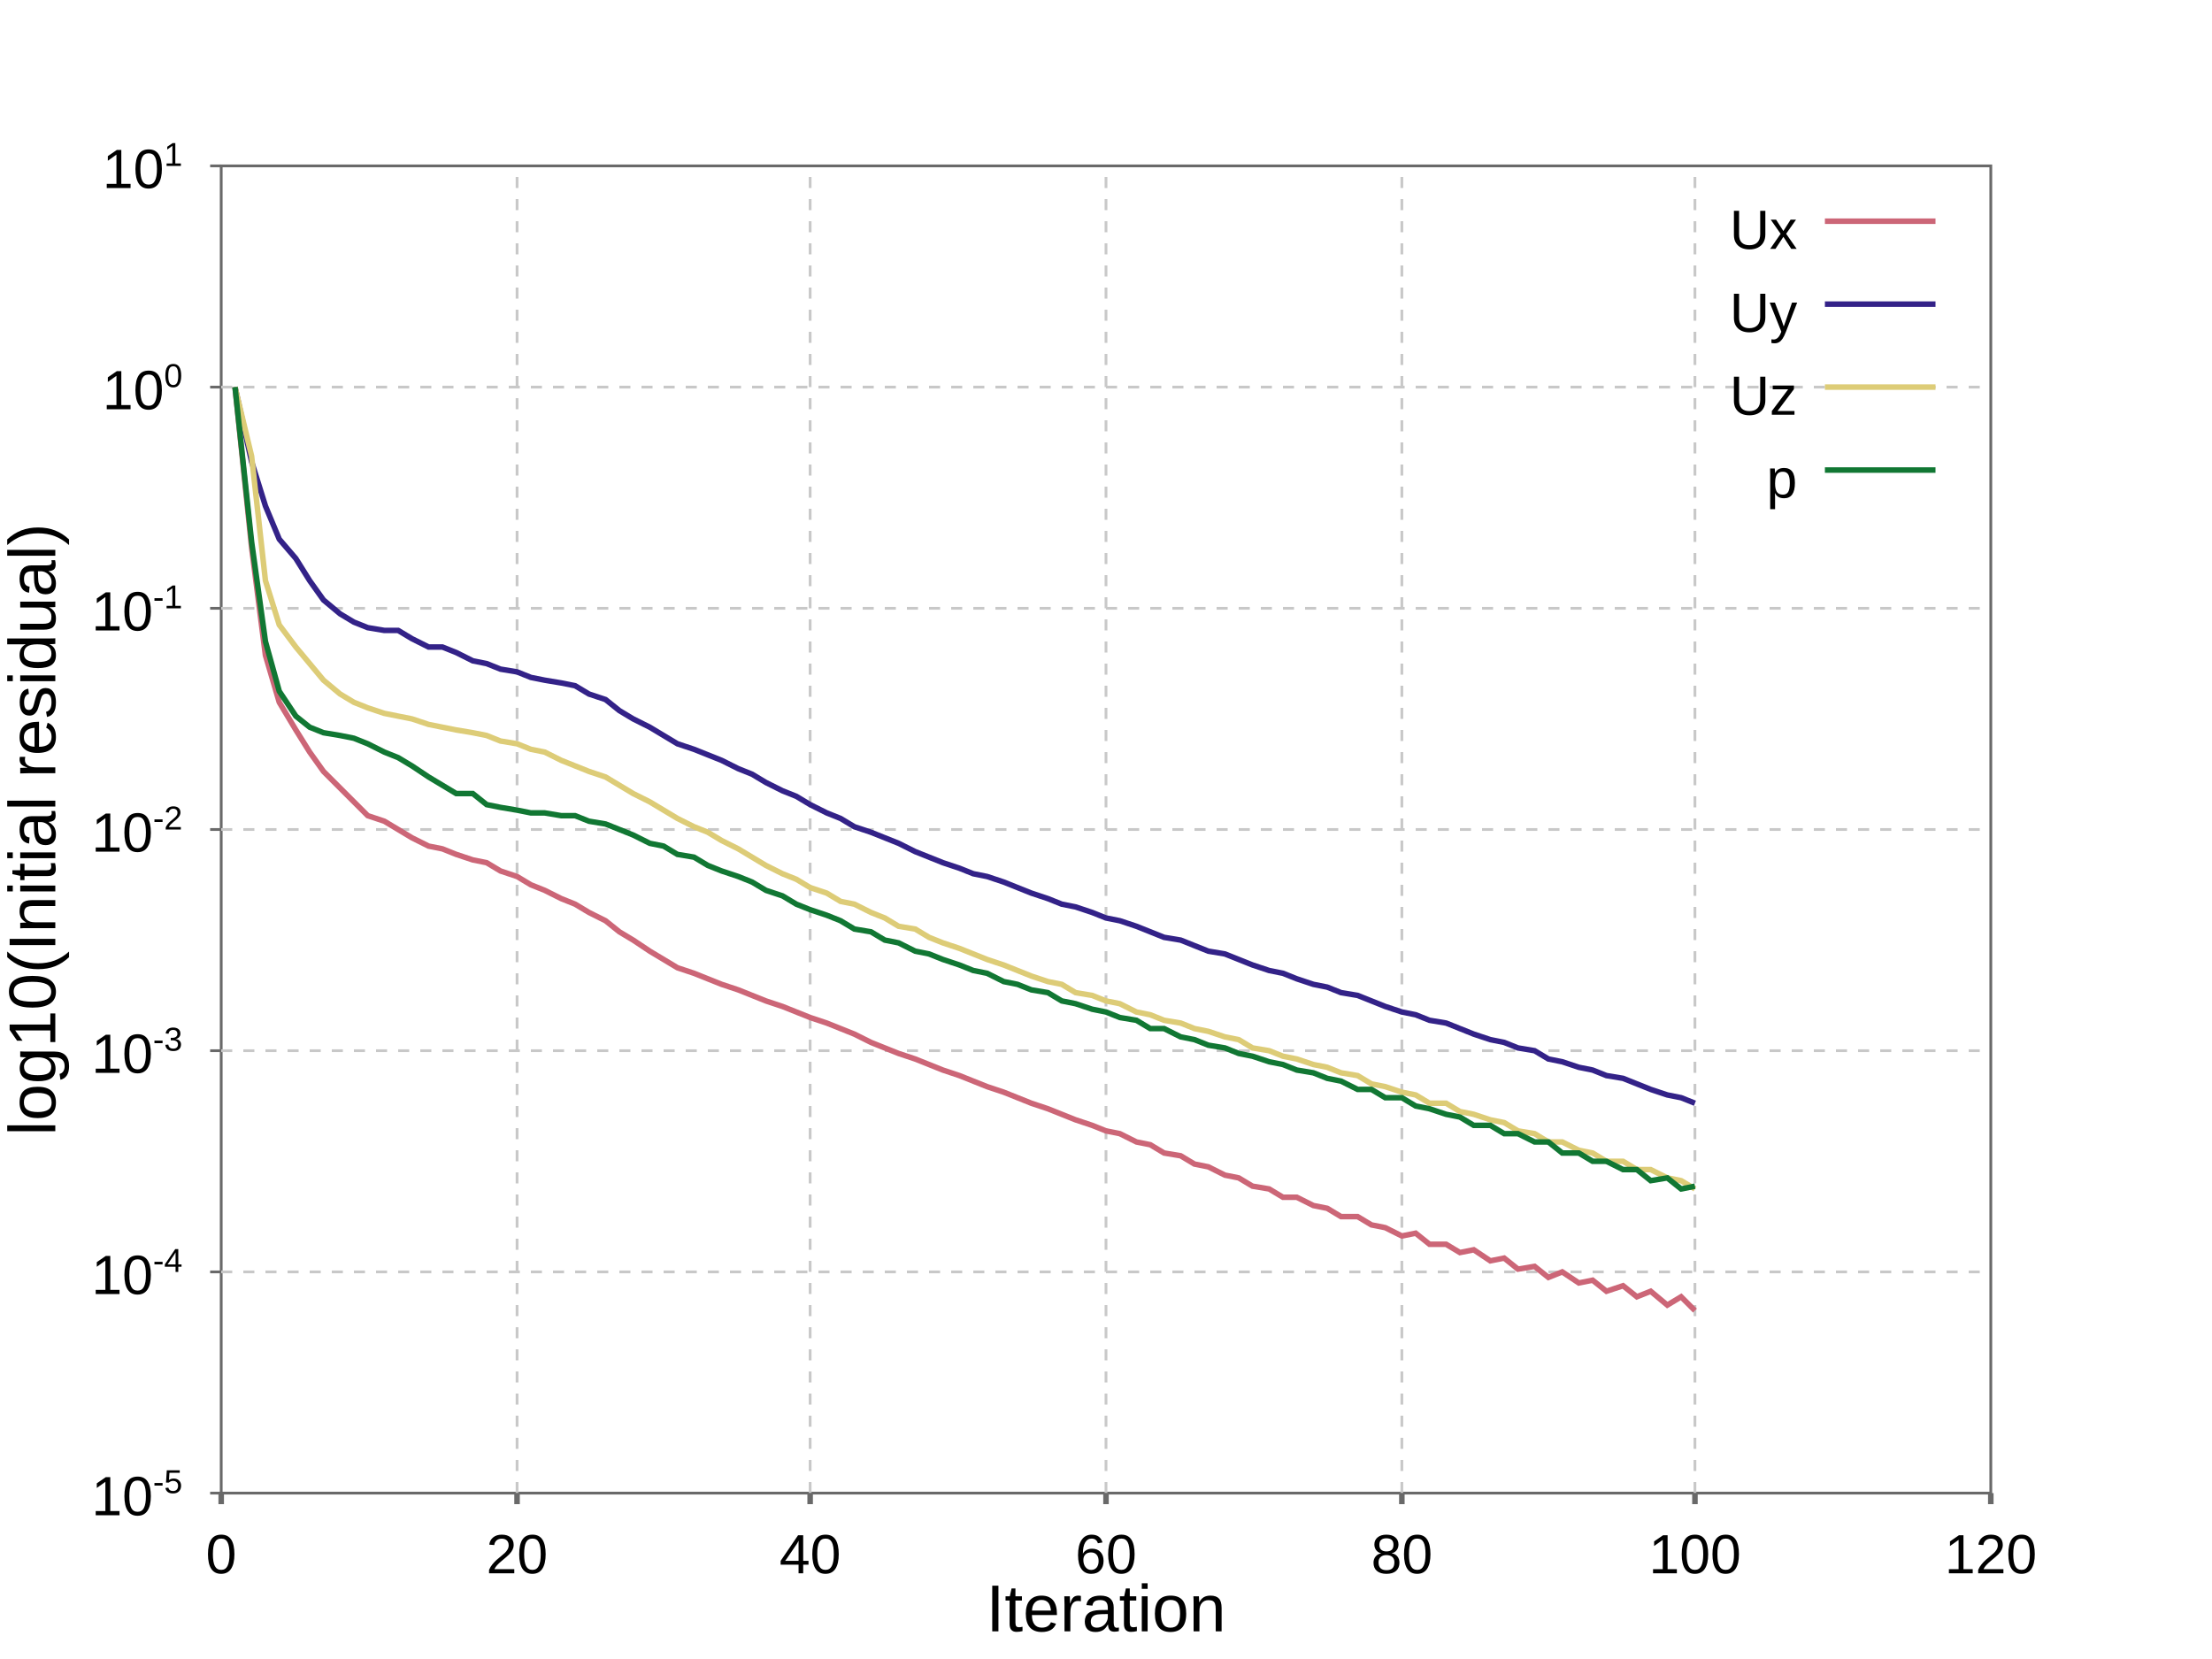
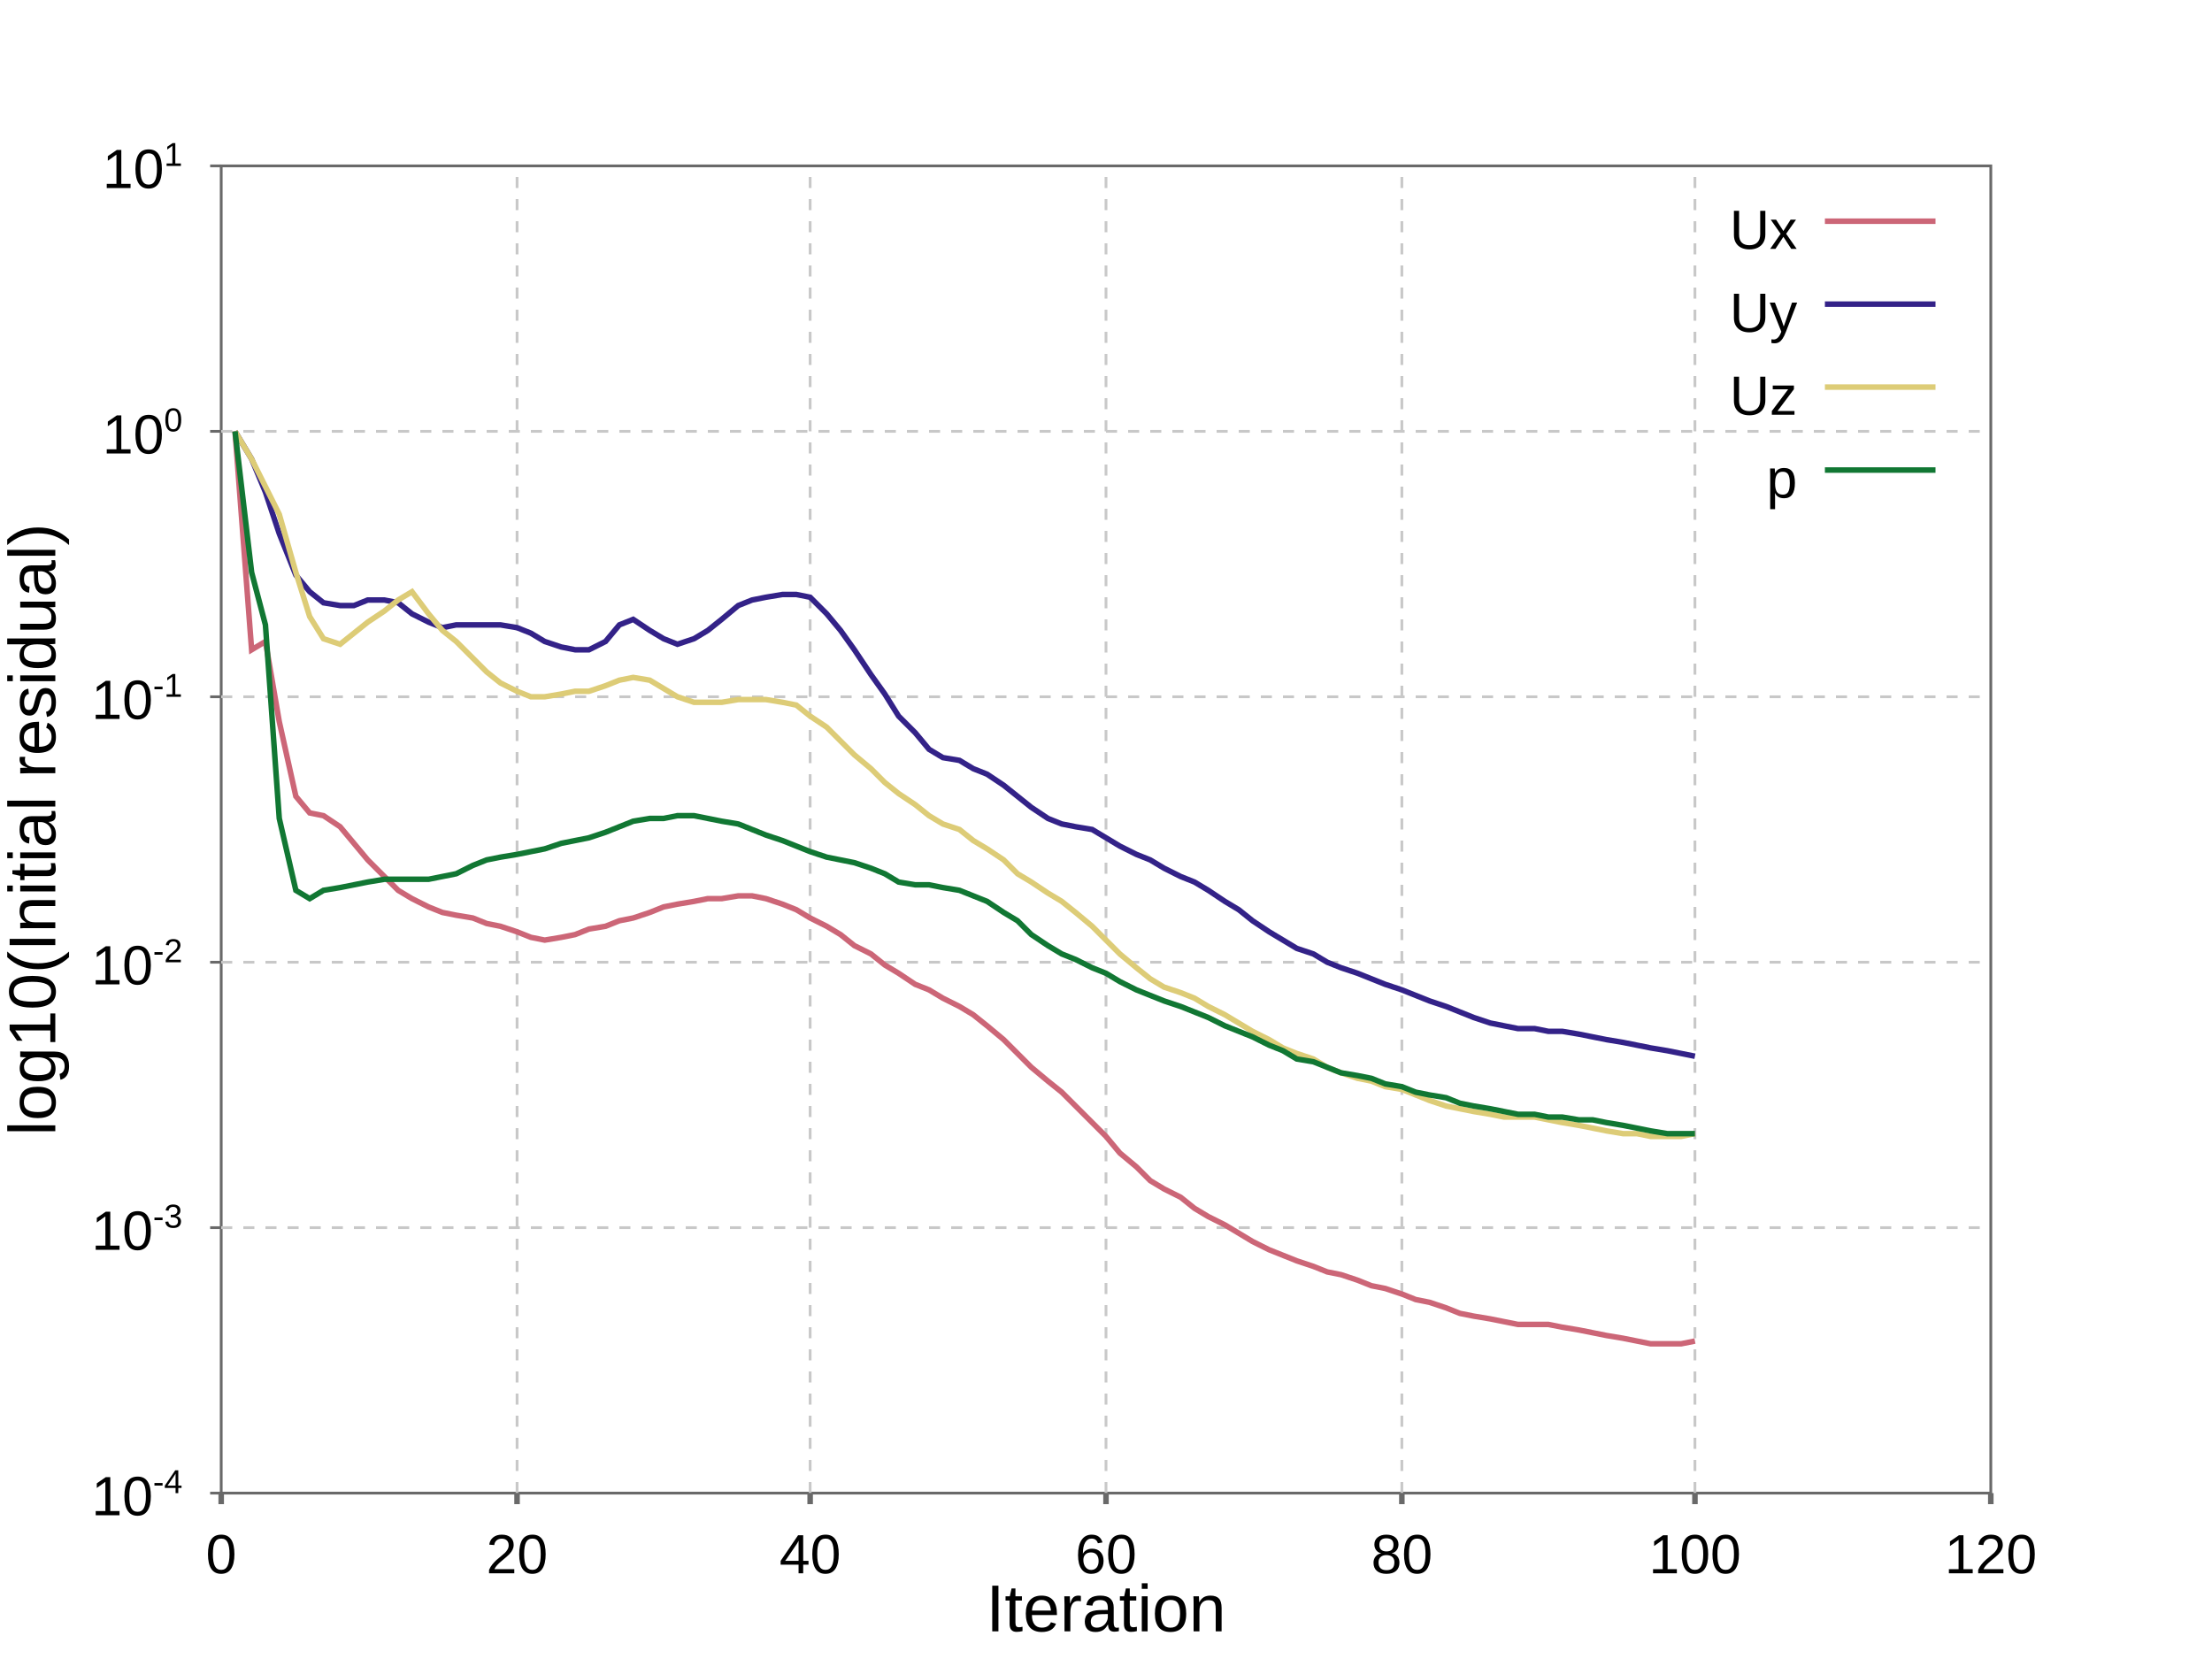
<svg xmlns="http://www.w3.org/2000/svg" viewBox="0 0 800 600">
  <rect x="80" y="60" width="640" height="480" style="fill:none;stroke:rgb(105,105,105);" />
  <text x="400" y="590" text-anchor="middle" font-family="Arial, Helvetica, sans-serif" style="font-size:24;">Iteration</text>
  <text x="0" y="0" text-anchor="middle" font-family="Arial, Helvetica, sans-serif" alignment-baseline="middle" transform="translate(20,300) rotate(270)" style="font-size:24;">log10(Initial residual)</text>
  <line x1="187" y1="540" x2="187" y2="60" style="stroke:rgb(200,200,200);stroke-width:1;stroke-dasharray:4;" />
  <line x1="293" y1="540" x2="293" y2="60" style="stroke:rgb(200,200,200);stroke-width:1;stroke-dasharray:4;" />
  <line x1="400" y1="540" x2="400" y2="60" style="stroke:rgb(200,200,200);stroke-width:1;stroke-dasharray:4;" />
  <line x1="507" y1="540" x2="507" y2="60" style="stroke:rgb(200,200,200);stroke-width:1;stroke-dasharray:4;" />
  <line x1="613" y1="540" x2="613" y2="60" style="stroke:rgb(200,200,200);stroke-width:1;stroke-dasharray:4;" />
-   <line x1="80" y1="460" x2="720" y2="460" style="stroke:rgb(200,200,200);stroke-width:1;stroke-dasharray:4;" />
-   <line x1="80" y1="380" x2="720" y2="380" style="stroke:rgb(200,200,200);stroke-width:1;stroke-dasharray:4;" />
-   <line x1="80" y1="300" x2="720" y2="300" style="stroke:rgb(200,200,200);stroke-width:1;stroke-dasharray:4;" />
-   <line x1="80" y1="220" x2="720" y2="220" style="stroke:rgb(200,200,200);stroke-width:1;stroke-dasharray:4;" />
-   <line x1="80" y1="140" x2="720" y2="140" style="stroke:rgb(200,200,200);stroke-width:1;stroke-dasharray:4;" />
+   <line x1="80" y1="444" x2="720" y2="444" style="stroke:rgb(200,200,200);stroke-width:1;stroke-dasharray:4;" />
+   <line x1="80" y1="348" x2="720" y2="348" style="stroke:rgb(200,200,200);stroke-width:1;stroke-dasharray:4;" />
+   <line x1="80" y1="252" x2="720" y2="252" style="stroke:rgb(200,200,200);stroke-width:1;stroke-dasharray:4;" />
+   <line x1="80" y1="156" x2="720" y2="156" style="stroke:rgb(200,200,200);stroke-width:1;stroke-dasharray:4;" />
  <line x1="80" y1="540" x2="80" y2="544" style="stroke:rgb(105,105,105);stroke-width:2;" />
  <text x="80" y="569" text-anchor="middle" font-family="Arial, Helvetica, sans-serif" style="font-size:20;">0</text>
  <line x1="187" y1="540" x2="187" y2="544" style="stroke:rgb(105,105,105);stroke-width:2;" />
  <text x="187" y="569" text-anchor="middle" font-family="Arial, Helvetica, sans-serif" style="font-size:20;">20</text>
  <line x1="293" y1="540" x2="293" y2="544" style="stroke:rgb(105,105,105);stroke-width:2;" />
  <text x="293" y="569" text-anchor="middle" font-family="Arial, Helvetica, sans-serif" style="font-size:20;">40</text>
  <line x1="400" y1="540" x2="400" y2="544" style="stroke:rgb(105,105,105);stroke-width:2;" />
  <text x="400" y="569" text-anchor="middle" font-family="Arial, Helvetica, sans-serif" style="font-size:20;">60</text>
  <line x1="507" y1="540" x2="507" y2="544" style="stroke:rgb(105,105,105);stroke-width:2;" />
  <text x="507" y="569" text-anchor="middle" font-family="Arial, Helvetica, sans-serif" style="font-size:20;">80</text>
  <line x1="613" y1="540" x2="613" y2="544" style="stroke:rgb(105,105,105);stroke-width:2;" />
  <text x="613" y="569" text-anchor="middle" font-family="Arial, Helvetica, sans-serif" style="font-size:20;">100</text>
  <line x1="720" y1="540" x2="720" y2="544" style="stroke:rgb(105,105,105);stroke-width:2;" />
  <text x="720" y="569" text-anchor="middle" font-family="Arial, Helvetica, sans-serif" style="font-size:20;">120</text>
  <line x1="80" y1="540" x2="76" y2="540" style="stroke:rgb(105,105,105);stroke-width:1;" />
  <text x="66" y="548" text-anchor="end" font-family="Arial, Helvetica, sans-serif" style="font-size:20;">
-     <tspan>10<tspan style="font-size:12px" dy="-8">-5</tspan>
-     </tspan>
-   </text>
-   <line x1="80" y1="460" x2="76" y2="460" style="stroke:rgb(105,105,105);stroke-width:1;" />
-   <text x="66" y="468" text-anchor="end" font-family="Arial, Helvetica, sans-serif" style="font-size:20;">
    <tspan>10<tspan style="font-size:12px" dy="-8">-4</tspan>
    </tspan>
  </text>
-   <line x1="80" y1="380" x2="76" y2="380" style="stroke:rgb(105,105,105);stroke-width:1;" />
-   <text x="66" y="388" text-anchor="end" font-family="Arial, Helvetica, sans-serif" style="font-size:20;">
+   <line x1="80" y1="444" x2="76" y2="444" style="stroke:rgb(105,105,105);stroke-width:1;" />
+   <text x="66" y="452" text-anchor="end" font-family="Arial, Helvetica, sans-serif" style="font-size:20;">
    <tspan>10<tspan style="font-size:12px" dy="-8">-3</tspan>
    </tspan>
  </text>
-   <line x1="80" y1="300" x2="76" y2="300" style="stroke:rgb(105,105,105);stroke-width:1;" />
-   <text x="66" y="308" text-anchor="end" font-family="Arial, Helvetica, sans-serif" style="font-size:20;">
+   <line x1="80" y1="348" x2="76" y2="348" style="stroke:rgb(105,105,105);stroke-width:1;" />
+   <text x="66" y="356" text-anchor="end" font-family="Arial, Helvetica, sans-serif" style="font-size:20;">
    <tspan>10<tspan style="font-size:12px" dy="-8">-2</tspan>
    </tspan>
  </text>
-   <line x1="80" y1="220" x2="76" y2="220" style="stroke:rgb(105,105,105);stroke-width:1;" />
-   <text x="66" y="228" text-anchor="end" font-family="Arial, Helvetica, sans-serif" style="font-size:20;">
+   <line x1="80" y1="252" x2="76" y2="252" style="stroke:rgb(105,105,105);stroke-width:1;" />
+   <text x="66" y="260" text-anchor="end" font-family="Arial, Helvetica, sans-serif" style="font-size:20;">
    <tspan>10<tspan style="font-size:12px" dy="-8">-1</tspan>
    </tspan>
  </text>
-   <line x1="80" y1="140" x2="76" y2="140" style="stroke:rgb(105,105,105);stroke-width:1;" />
-   <text x="66" y="148" text-anchor="end" font-family="Arial, Helvetica, sans-serif" style="font-size:20;">
+   <line x1="80" y1="156" x2="76" y2="156" style="stroke:rgb(105,105,105);stroke-width:1;" />
+   <text x="66" y="164" text-anchor="end" font-family="Arial, Helvetica, sans-serif" style="font-size:20;">
    <tspan>10<tspan style="font-size:12px" dy="-8">0</tspan>
    </tspan>
  </text>
  <line x1="80" y1="60" x2="76" y2="60" style="stroke:rgb(105,105,105);stroke-width:1;" />
  <text x="66" y="68" text-anchor="end" font-family="Arial, Helvetica, sans-serif" style="font-size:20;">
    <tspan>10<tspan style="font-size:12px" dy="-8">1</tspan>
    </tspan>
  </text>
  <text x="650" y="90" text-anchor="end" font-family="Arial, Helvetica, sans-serif" style="font-size:20;">Ux</text>
  <line stroke-dasharray="0" x1="660" y1="80" x2="700" y2="80" style="stroke:#CC6677;stroke-width:2;" />
-   <path d=" M 8.500000e+01 1.400000e+02 L 9.100000e+01 1.980000e+02 L 9.600000e+01 2.370000e+02 L 1.010000e+02 2.540000e+02 L 1.070000e+02 2.640000e+02 L 1.120000e+02 2.720000e+02 L 1.170000e+02 2.790000e+02 L 1.230000e+02 2.850000e+02 L 1.280000e+02 2.900000e+02 L 1.330000e+02 2.950000e+02 L 1.390000e+02 2.970000e+02 L 1.440000e+02 3.000000e+02 L 1.490000e+02 3.030000e+02 L 1.550000e+02 3.060000e+02 L 1.600000e+02 3.070000e+02 L 1.650000e+02 3.090000e+02 L 1.710000e+02 3.110000e+02 L 1.760000e+02 3.120000e+02 L 1.810000e+02 3.150000e+02 L 1.870000e+02 3.170000e+02 L 1.920000e+02 3.200000e+02 L 1.970000e+02 3.220000e+02 L 2.030000e+02 3.250000e+02 L 2.080000e+02 3.270000e+02 L 2.130000e+02 3.300000e+02 L 2.190000e+02 3.330000e+02 L 2.240000e+02 3.370000e+02 L 2.290000e+02 3.400000e+02 L 2.350000e+02 3.440000e+02 L 2.400000e+02 3.470000e+02 L 2.450000e+02 3.500000e+02 L 2.510000e+02 3.520000e+02 L 2.560000e+02 3.540000e+02 L 2.610000e+02 3.560000e+02 L 2.670000e+02 3.580000e+02 L 2.720000e+02 3.600000e+02 L 2.770000e+02 3.620000e+02 L 2.830000e+02 3.640000e+02 L 2.880000e+02 3.660000e+02 L 2.930000e+02 3.680000e+02 L 2.990000e+02 3.700000e+02 L 3.040000e+02 3.720000e+02 L 3.090000e+02 3.740000e+02 L 3.150000e+02 3.770000e+02 L 3.200000e+02 3.790000e+02 L 3.250000e+02 3.810000e+02 L 3.310000e+02 3.830000e+02 L 3.360000e+02 3.850000e+02 L 3.410000e+02 3.870000e+02 L 3.470000e+02 3.890000e+02 L 3.520000e+02 3.910000e+02 L 3.570000e+02 3.930000e+02 L 3.630000e+02 3.950000e+02 L 3.680000e+02 3.970000e+02 L 3.730000e+02 3.990000e+02 L 3.790000e+02 4.010000e+02 L 3.840000e+02 4.030000e+02 L 3.890000e+02 4.050000e+02 L 3.950000e+02 4.070000e+02 L 4.000000e+02 4.090000e+02 L 4.050000e+02 4.100000e+02 L 4.110000e+02 4.130000e+02 L 4.160000e+02 4.140000e+02 L 4.210000e+02 4.170000e+02 L 4.270000e+02 4.180000e+02 L 4.320000e+02 4.210000e+02 L 4.370000e+02 4.220000e+02 L 4.430000e+02 4.250000e+02 L 4.480000e+02 4.260000e+02 L 4.530000e+02 4.290000e+02 L 4.590000e+02 4.300000e+02 L 4.640000e+02 4.330000e+02 L 4.690000e+02 4.330000e+02 L 4.750000e+02 4.360000e+02 L 4.800000e+02 4.370000e+02 L 4.850000e+02 4.400000e+02 L 4.910000e+02 4.400000e+02 L 4.960000e+02 4.430000e+02 L 5.010000e+02 4.440000e+02 L 5.070000e+02 4.470000e+02 L 5.120000e+02 4.460000e+02 L 5.170000e+02 4.500000e+02 L 5.230000e+02 4.500000e+02 L 5.280000e+02 4.530000e+02 L 5.330000e+02 4.520000e+02 L 5.390000e+02 4.560000e+02 L 5.440000e+02 4.550000e+02 L 5.490000e+02 4.590000e+02 L 5.550000e+02 4.580000e+02 L 5.600000e+02 4.620000e+02 L 5.650000e+02 4.600000e+02 L 5.710000e+02 4.640000e+02 L 5.760000e+02 4.630000e+02 L 5.810000e+02 4.670000e+02 L 5.870000e+02 4.650000e+02 L 5.920000e+02 4.690000e+02 L 5.970000e+02 4.670000e+02 L 6.030000e+02 4.720000e+02 L 6.080000e+02 4.690000e+02 L 6.130000e+02 4.740000e+02" style="stroke:#CC6677; fill:none; stroke-width:2;" stroke-dasharray="0" />
+   <path d=" M 8.500000e+01 1.560000e+02 L 9.100000e+01 2.350000e+02 L 9.600000e+01 2.320000e+02 L 1.010000e+02 2.610000e+02 L 1.070000e+02 2.880000e+02 L 1.120000e+02 2.940000e+02 L 1.170000e+02 2.950000e+02 L 1.230000e+02 2.990000e+02 L 1.280000e+02 3.050000e+02 L 1.330000e+02 3.110000e+02 L 1.390000e+02 3.170000e+02 L 1.440000e+02 3.220000e+02 L 1.490000e+02 3.250000e+02 L 1.550000e+02 3.280000e+02 L 1.600000e+02 3.300000e+02 L 1.650000e+02 3.310000e+02 L 1.710000e+02 3.320000e+02 L 1.760000e+02 3.340000e+02 L 1.810000e+02 3.350000e+02 L 1.870000e+02 3.370000e+02 L 1.920000e+02 3.390000e+02 L 1.970000e+02 3.400000e+02 L 2.030000e+02 3.390000e+02 L 2.080000e+02 3.380000e+02 L 2.130000e+02 3.360000e+02 L 2.190000e+02 3.350000e+02 L 2.240000e+02 3.330000e+02 L 2.290000e+02 3.320000e+02 L 2.350000e+02 3.300000e+02 L 2.400000e+02 3.280000e+02 L 2.450000e+02 3.270000e+02 L 2.510000e+02 3.260000e+02 L 2.560000e+02 3.250000e+02 L 2.610000e+02 3.250000e+02 L 2.670000e+02 3.240000e+02 L 2.720000e+02 3.240000e+02 L 2.770000e+02 3.250000e+02 L 2.830000e+02 3.270000e+02 L 2.880000e+02 3.290000e+02 L 2.930000e+02 3.320000e+02 L 2.990000e+02 3.350000e+02 L 3.040000e+02 3.380000e+02 L 3.090000e+02 3.420000e+02 L 3.150000e+02 3.450000e+02 L 3.200000e+02 3.490000e+02 L 3.250000e+02 3.520000e+02 L 3.310000e+02 3.560000e+02 L 3.360000e+02 3.580000e+02 L 3.410000e+02 3.610000e+02 L 3.470000e+02 3.640000e+02 L 3.520000e+02 3.670000e+02 L 3.570000e+02 3.710000e+02 L 3.630000e+02 3.760000e+02 L 3.680000e+02 3.810000e+02 L 3.730000e+02 3.860000e+02 L 3.790000e+02 3.910000e+02 L 3.840000e+02 3.950000e+02 L 3.890000e+02 4.000000e+02 L 3.950000e+02 4.060000e+02 L 4.000000e+02 4.110000e+02 L 4.050000e+02 4.170000e+02 L 4.110000e+02 4.220000e+02 L 4.160000e+02 4.270000e+02 L 4.210000e+02 4.300000e+02 L 4.270000e+02 4.330000e+02 L 4.320000e+02 4.370000e+02 L 4.370000e+02 4.400000e+02 L 4.430000e+02 4.430000e+02 L 4.480000e+02 4.460000e+02 L 4.530000e+02 4.490000e+02 L 4.590000e+02 4.520000e+02 L 4.640000e+02 4.540000e+02 L 4.690000e+02 4.560000e+02 L 4.750000e+02 4.580000e+02 L 4.800000e+02 4.600000e+02 L 4.850000e+02 4.610000e+02 L 4.910000e+02 4.630000e+02 L 4.960000e+02 4.650000e+02 L 5.010000e+02 4.660000e+02 L 5.070000e+02 4.680000e+02 L 5.120000e+02 4.700000e+02 L 5.170000e+02 4.710000e+02 L 5.230000e+02 4.730000e+02 L 5.280000e+02 4.750000e+02 L 5.330000e+02 4.760000e+02 L 5.390000e+02 4.770000e+02 L 5.440000e+02 4.780000e+02 L 5.490000e+02 4.790000e+02 L 5.550000e+02 4.790000e+02 L 5.600000e+02 4.790000e+02 L 5.650000e+02 4.800000e+02 L 5.710000e+02 4.810000e+02 L 5.760000e+02 4.820000e+02 L 5.810000e+02 4.830000e+02 L 5.870000e+02 4.840000e+02 L 5.920000e+02 4.850000e+02 L 5.970000e+02 4.860000e+02 L 6.030000e+02 4.860000e+02 L 6.080000e+02 4.860000e+02 L 6.130000e+02 4.850000e+02" style="stroke:#CC6677; fill:none; stroke-width:2;" stroke-dasharray="0" />
  <text x="650" y="120" text-anchor="end" font-family="Arial, Helvetica, sans-serif" style="font-size:20;">Uy</text>
  <line stroke-dasharray="0" x1="660" y1="110" x2="700" y2="110" style="stroke:#332288;stroke-width:2;" />
-   <path d=" M 8.500000e+01 1.400000e+02 L 9.100000e+01 1.670000e+02 L 9.600000e+01 1.830000e+02 L 1.010000e+02 1.950000e+02 L 1.070000e+02 2.020000e+02 L 1.120000e+02 2.100000e+02 L 1.170000e+02 2.170000e+02 L 1.230000e+02 2.220000e+02 L 1.280000e+02 2.250000e+02 L 1.330000e+02 2.270000e+02 L 1.390000e+02 2.280000e+02 L 1.440000e+02 2.280000e+02 L 1.490000e+02 2.310000e+02 L 1.550000e+02 2.340000e+02 L 1.600000e+02 2.340000e+02 L 1.650000e+02 2.360000e+02 L 1.710000e+02 2.390000e+02 L 1.760000e+02 2.400000e+02 L 1.810000e+02 2.420000e+02 L 1.870000e+02 2.430000e+02 L 1.920000e+02 2.450000e+02 L 1.970000e+02 2.460000e+02 L 2.030000e+02 2.470000e+02 L 2.080000e+02 2.480000e+02 L 2.130000e+02 2.510000e+02 L 2.190000e+02 2.530000e+02 L 2.240000e+02 2.570000e+02 L 2.290000e+02 2.600000e+02 L 2.350000e+02 2.630000e+02 L 2.400000e+02 2.660000e+02 L 2.450000e+02 2.690000e+02 L 2.510000e+02 2.710000e+02 L 2.560000e+02 2.730000e+02 L 2.610000e+02 2.750000e+02 L 2.670000e+02 2.780000e+02 L 2.720000e+02 2.800000e+02 L 2.770000e+02 2.830000e+02 L 2.830000e+02 2.860000e+02 L 2.880000e+02 2.880000e+02 L 2.930000e+02 2.910000e+02 L 2.990000e+02 2.940000e+02 L 3.040000e+02 2.960000e+02 L 3.090000e+02 2.990000e+02 L 3.150000e+02 3.010000e+02 L 3.200000e+02 3.030000e+02 L 3.250000e+02 3.050000e+02 L 3.310000e+02 3.080000e+02 L 3.360000e+02 3.100000e+02 L 3.410000e+02 3.120000e+02 L 3.470000e+02 3.140000e+02 L 3.520000e+02 3.160000e+02 L 3.570000e+02 3.170000e+02 L 3.630000e+02 3.190000e+02 L 3.680000e+02 3.210000e+02 L 3.730000e+02 3.230000e+02 L 3.790000e+02 3.250000e+02 L 3.840000e+02 3.270000e+02 L 3.890000e+02 3.280000e+02 L 3.950000e+02 3.300000e+02 L 4.000000e+02 3.320000e+02 L 4.050000e+02 3.330000e+02 L 4.110000e+02 3.350000e+02 L 4.160000e+02 3.370000e+02 L 4.210000e+02 3.390000e+02 L 4.270000e+02 3.400000e+02 L 4.320000e+02 3.420000e+02 L 4.370000e+02 3.440000e+02 L 4.430000e+02 3.450000e+02 L 4.480000e+02 3.470000e+02 L 4.530000e+02 3.490000e+02 L 4.590000e+02 3.510000e+02 L 4.640000e+02 3.520000e+02 L 4.690000e+02 3.540000e+02 L 4.750000e+02 3.560000e+02 L 4.800000e+02 3.570000e+02 L 4.850000e+02 3.590000e+02 L 4.910000e+02 3.600000e+02 L 4.960000e+02 3.620000e+02 L 5.010000e+02 3.640000e+02 L 5.070000e+02 3.660000e+02 L 5.120000e+02 3.670000e+02 L 5.170000e+02 3.690000e+02 L 5.230000e+02 3.700000e+02 L 5.280000e+02 3.720000e+02 L 5.330000e+02 3.740000e+02 L 5.390000e+02 3.760000e+02 L 5.440000e+02 3.770000e+02 L 5.490000e+02 3.790000e+02 L 5.550000e+02 3.800000e+02 L 5.600000e+02 3.830000e+02 L 5.650000e+02 3.840000e+02 L 5.710000e+02 3.860000e+02 L 5.760000e+02 3.870000e+02 L 5.810000e+02 3.890000e+02 L 5.870000e+02 3.900000e+02 L 5.920000e+02 3.920000e+02 L 5.970000e+02 3.940000e+02 L 6.030000e+02 3.960000e+02 L 6.080000e+02 3.970000e+02 L 6.130000e+02 3.990000e+02" style="stroke:#332288; fill:none; stroke-width:2;" stroke-dasharray="0" />
+   <path d=" M 8.500000e+01 1.560000e+02 L 9.100000e+01 1.660000e+02 L 9.600000e+01 1.780000e+02 L 1.010000e+02 1.930000e+02 L 1.070000e+02 2.080000e+02 L 1.120000e+02 2.140000e+02 L 1.170000e+02 2.180000e+02 L 1.230000e+02 2.190000e+02 L 1.280000e+02 2.190000e+02 L 1.330000e+02 2.170000e+02 L 1.390000e+02 2.170000e+02 L 1.440000e+02 2.180000e+02 L 1.490000e+02 2.220000e+02 L 1.550000e+02 2.250000e+02 L 1.600000e+02 2.270000e+02 L 1.650000e+02 2.260000e+02 L 1.710000e+02 2.260000e+02 L 1.760000e+02 2.260000e+02 L 1.810000e+02 2.260000e+02 L 1.870000e+02 2.270000e+02 L 1.920000e+02 2.290000e+02 L 1.970000e+02 2.320000e+02 L 2.030000e+02 2.340000e+02 L 2.080000e+02 2.350000e+02 L 2.130000e+02 2.350000e+02 L 2.190000e+02 2.320000e+02 L 2.240000e+02 2.260000e+02 L 2.290000e+02 2.240000e+02 L 2.350000e+02 2.280000e+02 L 2.400000e+02 2.310000e+02 L 2.450000e+02 2.330000e+02 L 2.510000e+02 2.310000e+02 L 2.560000e+02 2.280000e+02 L 2.610000e+02 2.240000e+02 L 2.670000e+02 2.190000e+02 L 2.720000e+02 2.170000e+02 L 2.770000e+02 2.160000e+02 L 2.830000e+02 2.150000e+02 L 2.880000e+02 2.150000e+02 L 2.930000e+02 2.160000e+02 L 2.990000e+02 2.220000e+02 L 3.040000e+02 2.280000e+02 L 3.090000e+02 2.350000e+02 L 3.150000e+02 2.440000e+02 L 3.200000e+02 2.510000e+02 L 3.250000e+02 2.590000e+02 L 3.310000e+02 2.650000e+02 L 3.360000e+02 2.710000e+02 L 3.410000e+02 2.740000e+02 L 3.470000e+02 2.750000e+02 L 3.520000e+02 2.780000e+02 L 3.570000e+02 2.800000e+02 L 3.630000e+02 2.840000e+02 L 3.680000e+02 2.880000e+02 L 3.730000e+02 2.920000e+02 L 3.790000e+02 2.960000e+02 L 3.840000e+02 2.980000e+02 L 3.890000e+02 2.990000e+02 L 3.950000e+02 3.000000e+02 L 4.000000e+02 3.030000e+02 L 4.050000e+02 3.060000e+02 L 4.110000e+02 3.090000e+02 L 4.160000e+02 3.110000e+02 L 4.210000e+02 3.140000e+02 L 4.270000e+02 3.170000e+02 L 4.320000e+02 3.190000e+02 L 4.370000e+02 3.220000e+02 L 4.430000e+02 3.260000e+02 L 4.480000e+02 3.290000e+02 L 4.530000e+02 3.330000e+02 L 4.590000e+02 3.370000e+02 L 4.640000e+02 3.400000e+02 L 4.690000e+02 3.430000e+02 L 4.750000e+02 3.450000e+02 L 4.800000e+02 3.480000e+02 L 4.850000e+02 3.500000e+02 L 4.910000e+02 3.520000e+02 L 4.960000e+02 3.540000e+02 L 5.010000e+02 3.560000e+02 L 5.070000e+02 3.580000e+02 L 5.120000e+02 3.600000e+02 L 5.170000e+02 3.620000e+02 L 5.230000e+02 3.640000e+02 L 5.280000e+02 3.660000e+02 L 5.330000e+02 3.680000e+02 L 5.390000e+02 3.700000e+02 L 5.440000e+02 3.710000e+02 L 5.490000e+02 3.720000e+02 L 5.550000e+02 3.720000e+02 L 5.600000e+02 3.730000e+02 L 5.650000e+02 3.730000e+02 L 5.710000e+02 3.740000e+02 L 5.760000e+02 3.750000e+02 L 5.810000e+02 3.760000e+02 L 5.870000e+02 3.770000e+02 L 5.920000e+02 3.780000e+02 L 5.970000e+02 3.790000e+02 L 6.030000e+02 3.800000e+02 L 6.080000e+02 3.810000e+02 L 6.130000e+02 3.820000e+02" style="stroke:#332288; fill:none; stroke-width:2;" stroke-dasharray="0" />
  <text x="650" y="150" text-anchor="end" font-family="Arial, Helvetica, sans-serif" style="font-size:20;">Uz</text>
  <line stroke-dasharray="0" x1="660" y1="140" x2="700" y2="140" style="stroke:#DDCC77;stroke-width:2;" />
-   <path d=" M 8.500000e+01 1.400000e+02 L 9.100000e+01 1.650000e+02 L 9.600000e+01 2.100000e+02 L 1.010000e+02 2.260000e+02 L 1.070000e+02 2.340000e+02 L 1.120000e+02 2.400000e+02 L 1.170000e+02 2.460000e+02 L 1.230000e+02 2.510000e+02 L 1.280000e+02 2.540000e+02 L 1.330000e+02 2.560000e+02 L 1.390000e+02 2.580000e+02 L 1.440000e+02 2.590000e+02 L 1.490000e+02 2.600000e+02 L 1.550000e+02 2.620000e+02 L 1.600000e+02 2.630000e+02 L 1.650000e+02 2.640000e+02 L 1.710000e+02 2.650000e+02 L 1.760000e+02 2.660000e+02 L 1.810000e+02 2.680000e+02 L 1.870000e+02 2.690000e+02 L 1.920000e+02 2.710000e+02 L 1.970000e+02 2.720000e+02 L 2.030000e+02 2.750000e+02 L 2.080000e+02 2.770000e+02 L 2.130000e+02 2.790000e+02 L 2.190000e+02 2.810000e+02 L 2.240000e+02 2.840000e+02 L 2.290000e+02 2.870000e+02 L 2.350000e+02 2.900000e+02 L 2.400000e+02 2.930000e+02 L 2.450000e+02 2.960000e+02 L 2.510000e+02 2.990000e+02 L 2.560000e+02 3.010000e+02 L 2.610000e+02 3.040000e+02 L 2.670000e+02 3.070000e+02 L 2.720000e+02 3.100000e+02 L 2.770000e+02 3.130000e+02 L 2.830000e+02 3.160000e+02 L 2.880000e+02 3.180000e+02 L 2.930000e+02 3.210000e+02 L 2.990000e+02 3.230000e+02 L 3.040000e+02 3.260000e+02 L 3.090000e+02 3.270000e+02 L 3.150000e+02 3.300000e+02 L 3.200000e+02 3.320000e+02 L 3.250000e+02 3.350000e+02 L 3.310000e+02 3.360000e+02 L 3.360000e+02 3.390000e+02 L 3.410000e+02 3.410000e+02 L 3.470000e+02 3.430000e+02 L 3.520000e+02 3.450000e+02 L 3.570000e+02 3.470000e+02 L 3.630000e+02 3.490000e+02 L 3.680000e+02 3.510000e+02 L 3.730000e+02 3.530000e+02 L 3.790000e+02 3.550000e+02 L 3.840000e+02 3.560000e+02 L 3.890000e+02 3.590000e+02 L 3.950000e+02 3.600000e+02 L 4.000000e+02 3.620000e+02 L 4.050000e+02 3.630000e+02 L 4.110000e+02 3.660000e+02 L 4.160000e+02 3.670000e+02 L 4.210000e+02 3.690000e+02 L 4.270000e+02 3.700000e+02 L 4.320000e+02 3.720000e+02 L 4.370000e+02 3.730000e+02 L 4.430000e+02 3.750000e+02 L 4.480000e+02 3.760000e+02 L 4.530000e+02 3.790000e+02 L 4.590000e+02 3.800000e+02 L 4.640000e+02 3.820000e+02 L 4.690000e+02 3.830000e+02 L 4.750000e+02 3.850000e+02 L 4.800000e+02 3.860000e+02 L 4.850000e+02 3.880000e+02 L 4.910000e+02 3.890000e+02 L 4.960000e+02 3.920000e+02 L 5.010000e+02 3.930000e+02 L 5.070000e+02 3.950000e+02 L 5.120000e+02 3.960000e+02 L 5.170000e+02 3.990000e+02 L 5.230000e+02 3.990000e+02 L 5.280000e+02 4.020000e+02 L 5.330000e+02 4.030000e+02 L 5.390000e+02 4.050000e+02 L 5.440000e+02 4.060000e+02 L 5.490000e+02 4.090000e+02 L 5.550000e+02 4.100000e+02 L 5.600000e+02 4.130000e+02 L 5.650000e+02 4.130000e+02 L 5.710000e+02 4.160000e+02 L 5.760000e+02 4.170000e+02 L 5.810000e+02 4.200000e+02 L 5.870000e+02 4.200000e+02 L 5.920000e+02 4.230000e+02 L 5.970000e+02 4.230000e+02 L 6.030000e+02 4.260000e+02 L 6.080000e+02 4.270000e+02 L 6.130000e+02 4.300000e+02" style="stroke:#DDCC77; fill:none; stroke-width:2;" stroke-dasharray="0" />
+   <path d=" M 8.500000e+01 1.560000e+02 L 9.100000e+01 1.660000e+02 L 9.600000e+01 1.760000e+02 L 1.010000e+02 1.860000e+02 L 1.070000e+02 2.070000e+02 L 1.120000e+02 2.230000e+02 L 1.170000e+02 2.310000e+02 L 1.230000e+02 2.330000e+02 L 1.280000e+02 2.290000e+02 L 1.330000e+02 2.250000e+02 L 1.390000e+02 2.210000e+02 L 1.440000e+02 2.170000e+02 L 1.490000e+02 2.140000e+02 L 1.550000e+02 2.220000e+02 L 1.600000e+02 2.280000e+02 L 1.650000e+02 2.320000e+02 L 1.710000e+02 2.380000e+02 L 1.760000e+02 2.430000e+02 L 1.810000e+02 2.470000e+02 L 1.870000e+02 2.500000e+02 L 1.920000e+02 2.520000e+02 L 1.970000e+02 2.520000e+02 L 2.030000e+02 2.510000e+02 L 2.080000e+02 2.500000e+02 L 2.130000e+02 2.500000e+02 L 2.190000e+02 2.480000e+02 L 2.240000e+02 2.460000e+02 L 2.290000e+02 2.450000e+02 L 2.350000e+02 2.460000e+02 L 2.400000e+02 2.490000e+02 L 2.450000e+02 2.520000e+02 L 2.510000e+02 2.540000e+02 L 2.560000e+02 2.540000e+02 L 2.610000e+02 2.540000e+02 L 2.670000e+02 2.530000e+02 L 2.720000e+02 2.530000e+02 L 2.770000e+02 2.530000e+02 L 2.830000e+02 2.540000e+02 L 2.880000e+02 2.550000e+02 L 2.930000e+02 2.590000e+02 L 2.990000e+02 2.630000e+02 L 3.040000e+02 2.680000e+02 L 3.090000e+02 2.730000e+02 L 3.150000e+02 2.780000e+02 L 3.200000e+02 2.830000e+02 L 3.250000e+02 2.870000e+02 L 3.310000e+02 2.910000e+02 L 3.360000e+02 2.950000e+02 L 3.410000e+02 2.980000e+02 L 3.470000e+02 3.000000e+02 L 3.520000e+02 3.040000e+02 L 3.570000e+02 3.070000e+02 L 3.630000e+02 3.110000e+02 L 3.680000e+02 3.160000e+02 L 3.730000e+02 3.190000e+02 L 3.790000e+02 3.230000e+02 L 3.840000e+02 3.260000e+02 L 3.890000e+02 3.300000e+02 L 3.950000e+02 3.350000e+02 L 4.000000e+02 3.400000e+02 L 4.050000e+02 3.450000e+02 L 4.110000e+02 3.500000e+02 L 4.160000e+02 3.540000e+02 L 4.210000e+02 3.570000e+02 L 4.270000e+02 3.590000e+02 L 4.320000e+02 3.610000e+02 L 4.370000e+02 3.640000e+02 L 4.430000e+02 3.670000e+02 L 4.480000e+02 3.700000e+02 L 4.530000e+02 3.730000e+02 L 4.590000e+02 3.760000e+02 L 4.640000e+02 3.790000e+02 L 4.690000e+02 3.810000e+02 L 4.750000e+02 3.830000e+02 L 4.800000e+02 3.860000e+02 L 4.850000e+02 3.880000e+02 L 4.910000e+02 3.900000e+02 L 4.960000e+02 3.910000e+02 L 5.010000e+02 3.930000e+02 L 5.070000e+02 3.940000e+02 L 5.120000e+02 3.960000e+02 L 5.170000e+02 3.980000e+02 L 5.230000e+02 4.000000e+02 L 5.280000e+02 4.010000e+02 L 5.330000e+02 4.020000e+02 L 5.390000e+02 4.030000e+02 L 5.440000e+02 4.040000e+02 L 5.490000e+02 4.040000e+02 L 5.550000e+02 4.040000e+02 L 5.600000e+02 4.050000e+02 L 5.650000e+02 4.060000e+02 L 5.710000e+02 4.070000e+02 L 5.760000e+02 4.080000e+02 L 5.810000e+02 4.090000e+02 L 5.870000e+02 4.100000e+02 L 5.920000e+02 4.100000e+02 L 5.970000e+02 4.110000e+02 L 6.030000e+02 4.110000e+02 L 6.080000e+02 4.110000e+02 L 6.130000e+02 4.100000e+02" style="stroke:#DDCC77; fill:none; stroke-width:2;" stroke-dasharray="0" />
  <text x="650" y="180" text-anchor="end" font-family="Arial, Helvetica, sans-serif" style="font-size:20;">p</text>
  <line stroke-dasharray="0" x1="660" y1="170" x2="700" y2="170" style="stroke:#117733;stroke-width:2;" />
-   <path d=" M 8.500000e+01 1.400000e+02 L 9.100000e+01 1.960000e+02 L 9.600000e+01 2.320000e+02 L 1.010000e+02 2.500000e+02 L 1.070000e+02 2.590000e+02 L 1.120000e+02 2.630000e+02 L 1.170000e+02 2.650000e+02 L 1.230000e+02 2.660000e+02 L 1.280000e+02 2.670000e+02 L 1.330000e+02 2.690000e+02 L 1.390000e+02 2.720000e+02 L 1.440000e+02 2.740000e+02 L 1.490000e+02 2.770000e+02 L 1.550000e+02 2.810000e+02 L 1.600000e+02 2.840000e+02 L 1.650000e+02 2.870000e+02 L 1.710000e+02 2.870000e+02 L 1.760000e+02 2.910000e+02 L 1.810000e+02 2.920000e+02 L 1.870000e+02 2.930000e+02 L 1.920000e+02 2.940000e+02 L 1.970000e+02 2.940000e+02 L 2.030000e+02 2.950000e+02 L 2.080000e+02 2.950000e+02 L 2.130000e+02 2.970000e+02 L 2.190000e+02 2.980000e+02 L 2.240000e+02 3.000000e+02 L 2.290000e+02 3.020000e+02 L 2.350000e+02 3.050000e+02 L 2.400000e+02 3.060000e+02 L 2.450000e+02 3.090000e+02 L 2.510000e+02 3.100000e+02 L 2.560000e+02 3.130000e+02 L 2.610000e+02 3.150000e+02 L 2.670000e+02 3.170000e+02 L 2.720000e+02 3.190000e+02 L 2.770000e+02 3.220000e+02 L 2.830000e+02 3.240000e+02 L 2.880000e+02 3.270000e+02 L 2.930000e+02 3.290000e+02 L 2.990000e+02 3.310000e+02 L 3.040000e+02 3.330000e+02 L 3.090000e+02 3.360000e+02 L 3.150000e+02 3.370000e+02 L 3.200000e+02 3.400000e+02 L 3.250000e+02 3.410000e+02 L 3.310000e+02 3.440000e+02 L 3.360000e+02 3.450000e+02 L 3.410000e+02 3.470000e+02 L 3.470000e+02 3.490000e+02 L 3.520000e+02 3.510000e+02 L 3.570000e+02 3.520000e+02 L 3.630000e+02 3.550000e+02 L 3.680000e+02 3.560000e+02 L 3.730000e+02 3.580000e+02 L 3.790000e+02 3.590000e+02 L 3.840000e+02 3.620000e+02 L 3.890000e+02 3.630000e+02 L 3.950000e+02 3.650000e+02 L 4.000000e+02 3.660000e+02 L 4.050000e+02 3.680000e+02 L 4.110000e+02 3.690000e+02 L 4.160000e+02 3.720000e+02 L 4.210000e+02 3.720000e+02 L 4.270000e+02 3.750000e+02 L 4.320000e+02 3.760000e+02 L 4.370000e+02 3.780000e+02 L 4.430000e+02 3.790000e+02 L 4.480000e+02 3.810000e+02 L 4.530000e+02 3.820000e+02 L 4.590000e+02 3.840000e+02 L 4.640000e+02 3.850000e+02 L 4.690000e+02 3.870000e+02 L 4.750000e+02 3.880000e+02 L 4.800000e+02 3.900000e+02 L 4.850000e+02 3.910000e+02 L 4.910000e+02 3.940000e+02 L 4.960000e+02 3.940000e+02 L 5.010000e+02 3.970000e+02 L 5.070000e+02 3.970000e+02 L 5.120000e+02 4.000000e+02 L 5.170000e+02 4.010000e+02 L 5.230000e+02 4.030000e+02 L 5.280000e+02 4.040000e+02 L 5.330000e+02 4.070000e+02 L 5.390000e+02 4.070000e+02 L 5.440000e+02 4.100000e+02 L 5.490000e+02 4.100000e+02 L 5.550000e+02 4.130000e+02 L 5.600000e+02 4.130000e+02 L 5.650000e+02 4.170000e+02 L 5.710000e+02 4.170000e+02 L 5.760000e+02 4.200000e+02 L 5.810000e+02 4.200000e+02 L 5.870000e+02 4.230000e+02 L 5.920000e+02 4.230000e+02 L 5.970000e+02 4.270000e+02 L 6.030000e+02 4.260000e+02 L 6.080000e+02 4.300000e+02 L 6.130000e+02 4.290000e+02" style="stroke:#117733; fill:none; stroke-width:2;" stroke-dasharray="0" />
+   <path d=" M 8.500000e+01 1.560000e+02 L 9.100000e+01 2.070000e+02 L 9.600000e+01 2.260000e+02 L 1.010000e+02 2.960000e+02 L 1.070000e+02 3.220000e+02 L 1.120000e+02 3.250000e+02 L 1.170000e+02 3.220000e+02 L 1.230000e+02 3.210000e+02 L 1.280000e+02 3.200000e+02 L 1.330000e+02 3.190000e+02 L 1.390000e+02 3.180000e+02 L 1.440000e+02 3.180000e+02 L 1.490000e+02 3.180000e+02 L 1.550000e+02 3.180000e+02 L 1.600000e+02 3.170000e+02 L 1.650000e+02 3.160000e+02 L 1.710000e+02 3.130000e+02 L 1.760000e+02 3.110000e+02 L 1.810000e+02 3.100000e+02 L 1.870000e+02 3.090000e+02 L 1.920000e+02 3.080000e+02 L 1.970000e+02 3.070000e+02 L 2.030000e+02 3.050000e+02 L 2.080000e+02 3.040000e+02 L 2.130000e+02 3.030000e+02 L 2.190000e+02 3.010000e+02 L 2.240000e+02 2.990000e+02 L 2.290000e+02 2.970000e+02 L 2.350000e+02 2.960000e+02 L 2.400000e+02 2.960000e+02 L 2.450000e+02 2.950000e+02 L 2.510000e+02 2.950000e+02 L 2.560000e+02 2.960000e+02 L 2.610000e+02 2.970000e+02 L 2.670000e+02 2.980000e+02 L 2.720000e+02 3.000000e+02 L 2.770000e+02 3.020000e+02 L 2.830000e+02 3.040000e+02 L 2.880000e+02 3.060000e+02 L 2.930000e+02 3.080000e+02 L 2.990000e+02 3.100000e+02 L 3.040000e+02 3.110000e+02 L 3.090000e+02 3.120000e+02 L 3.150000e+02 3.140000e+02 L 3.200000e+02 3.160000e+02 L 3.250000e+02 3.190000e+02 L 3.310000e+02 3.200000e+02 L 3.360000e+02 3.200000e+02 L 3.410000e+02 3.210000e+02 L 3.470000e+02 3.220000e+02 L 3.520000e+02 3.240000e+02 L 3.570000e+02 3.260000e+02 L 3.630000e+02 3.300000e+02 L 3.680000e+02 3.330000e+02 L 3.730000e+02 3.380000e+02 L 3.790000e+02 3.420000e+02 L 3.840000e+02 3.450000e+02 L 3.890000e+02 3.470000e+02 L 3.950000e+02 3.500000e+02 L 4.000000e+02 3.520000e+02 L 4.050000e+02 3.550000e+02 L 4.110000e+02 3.580000e+02 L 4.160000e+02 3.600000e+02 L 4.210000e+02 3.620000e+02 L 4.270000e+02 3.640000e+02 L 4.320000e+02 3.660000e+02 L 4.370000e+02 3.680000e+02 L 4.430000e+02 3.710000e+02 L 4.480000e+02 3.730000e+02 L 4.530000e+02 3.750000e+02 L 4.590000e+02 3.780000e+02 L 4.640000e+02 3.800000e+02 L 4.690000e+02 3.830000e+02 L 4.750000e+02 3.840000e+02 L 4.800000e+02 3.860000e+02 L 4.850000e+02 3.880000e+02 L 4.910000e+02 3.890000e+02 L 4.960000e+02 3.900000e+02 L 5.010000e+02 3.920000e+02 L 5.070000e+02 3.930000e+02 L 5.120000e+02 3.950000e+02 L 5.170000e+02 3.960000e+02 L 5.230000e+02 3.970000e+02 L 5.280000e+02 3.990000e+02 L 5.330000e+02 4.000000e+02 L 5.390000e+02 4.010000e+02 L 5.440000e+02 4.020000e+02 L 5.490000e+02 4.030000e+02 L 5.550000e+02 4.030000e+02 L 5.600000e+02 4.040000e+02 L 5.650000e+02 4.040000e+02 L 5.710000e+02 4.050000e+02 L 5.760000e+02 4.050000e+02 L 5.810000e+02 4.060000e+02 L 5.870000e+02 4.070000e+02 L 5.920000e+02 4.080000e+02 L 5.970000e+02 4.090000e+02 L 6.030000e+02 4.100000e+02 L 6.080000e+02 4.100000e+02 L 6.130000e+02 4.100000e+02" style="stroke:#117733; fill:none; stroke-width:2;" stroke-dasharray="0" />
</svg>
